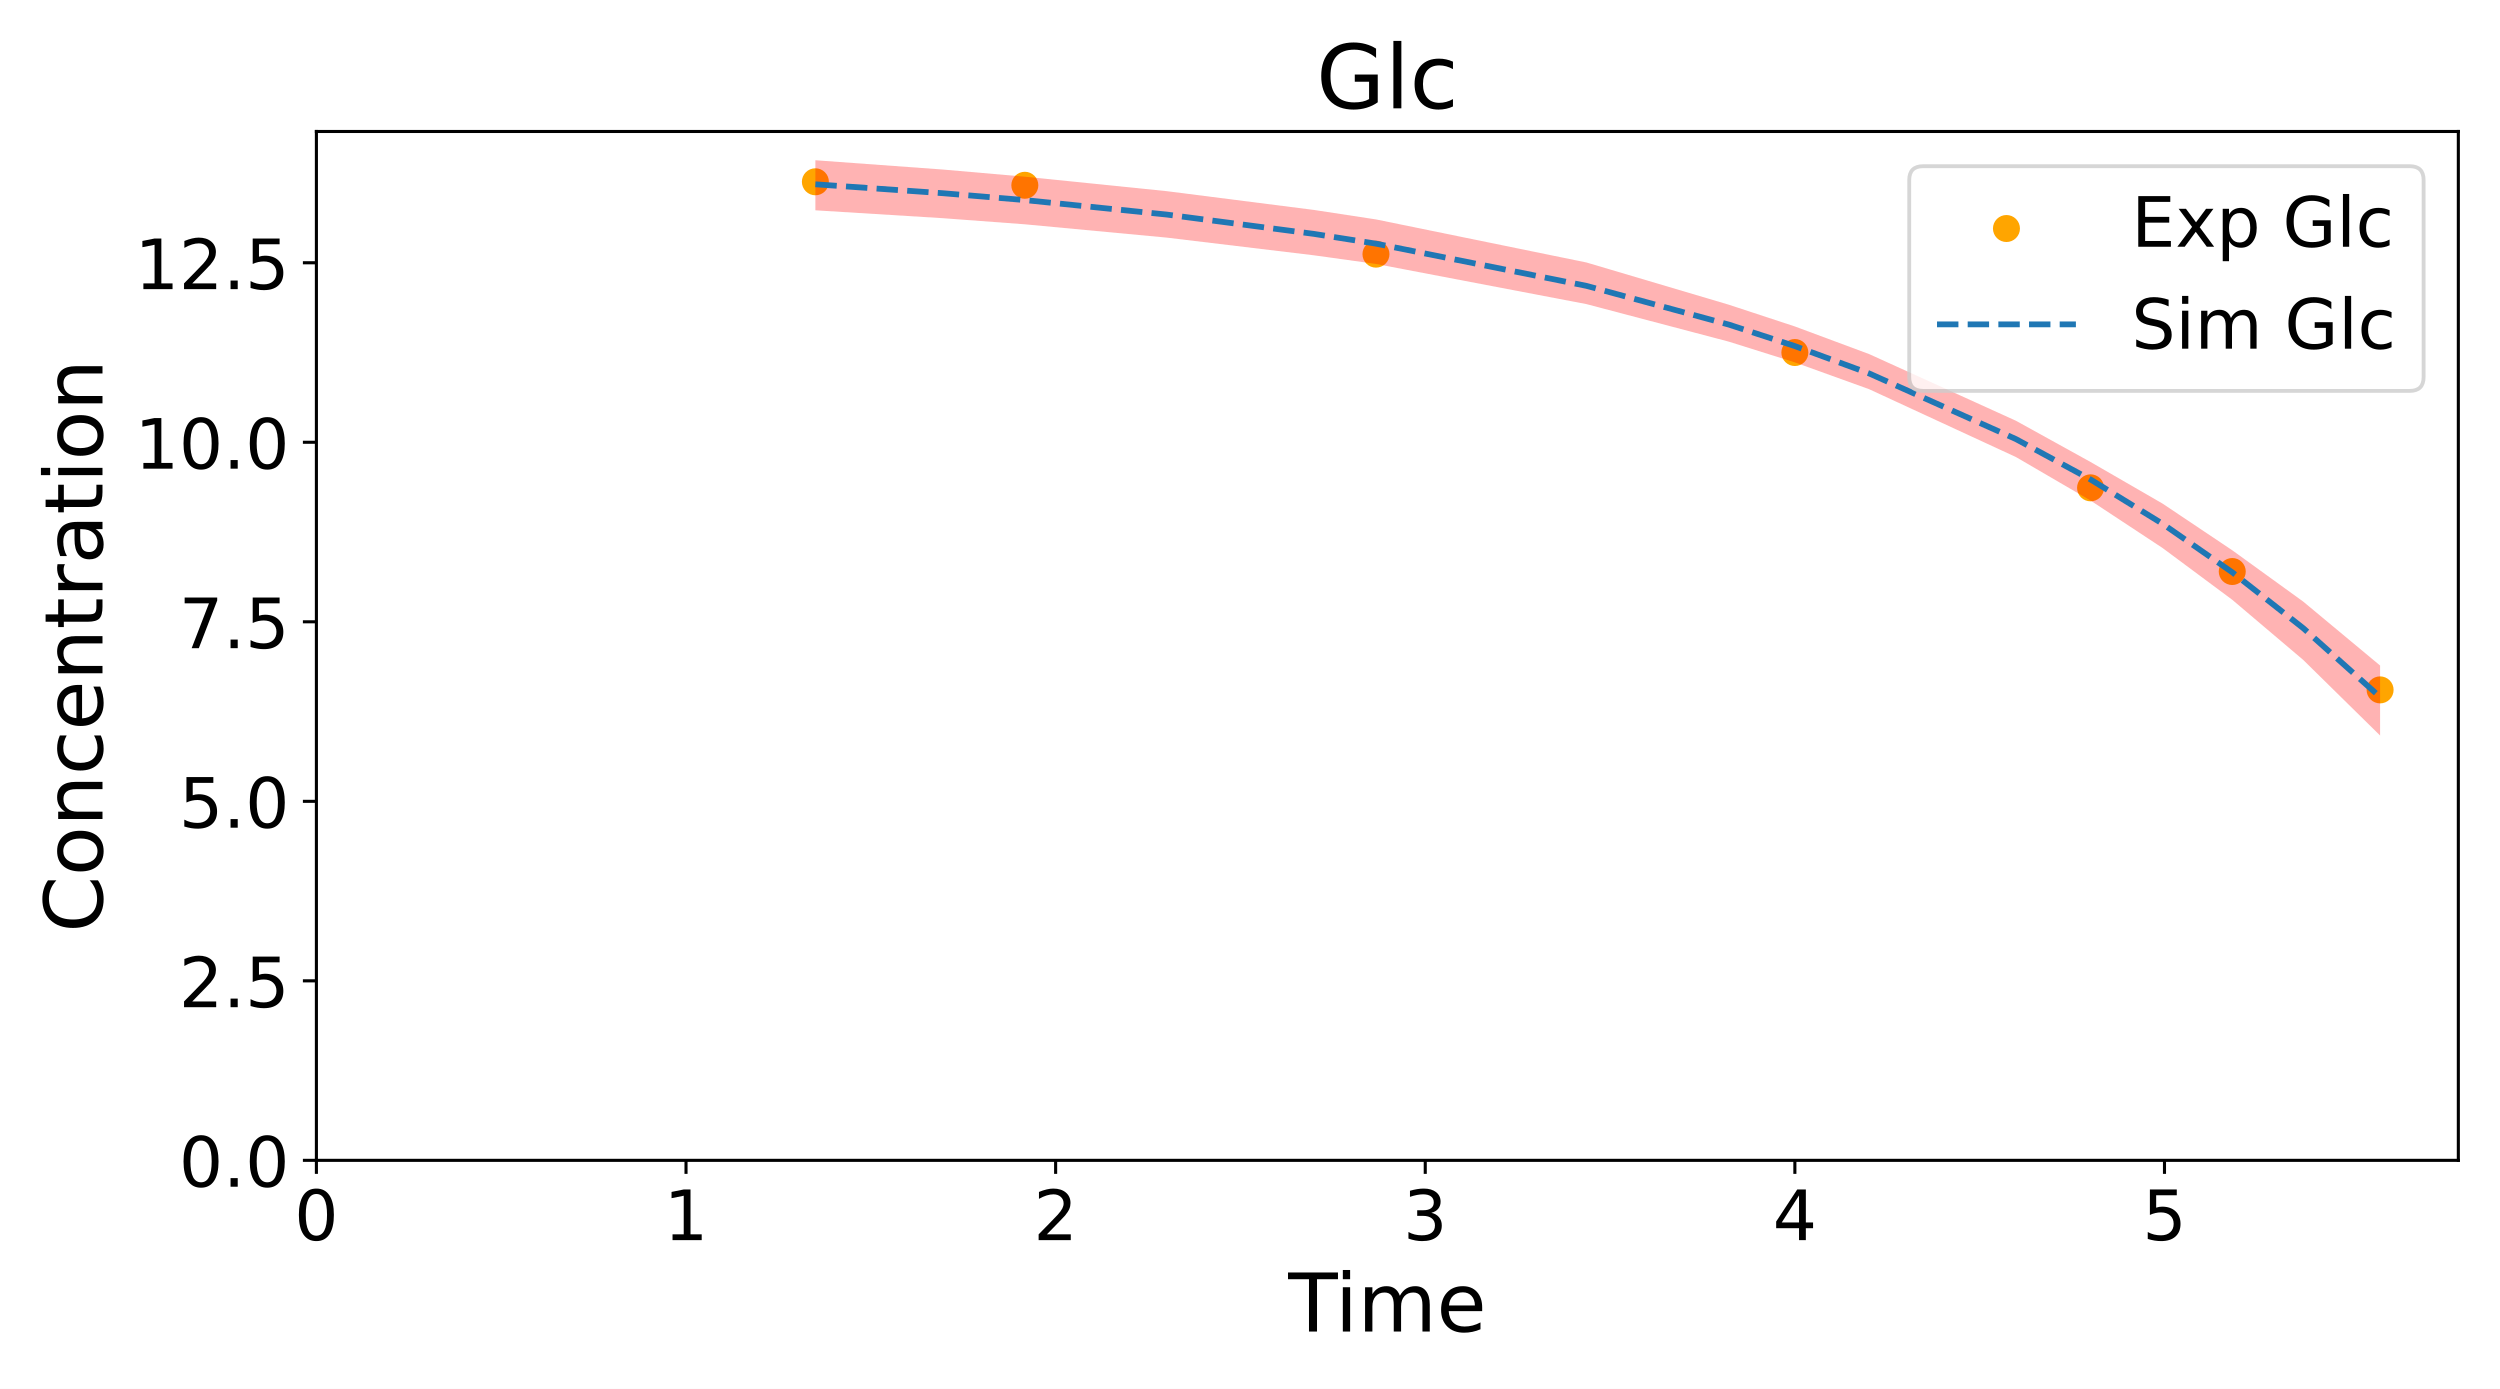
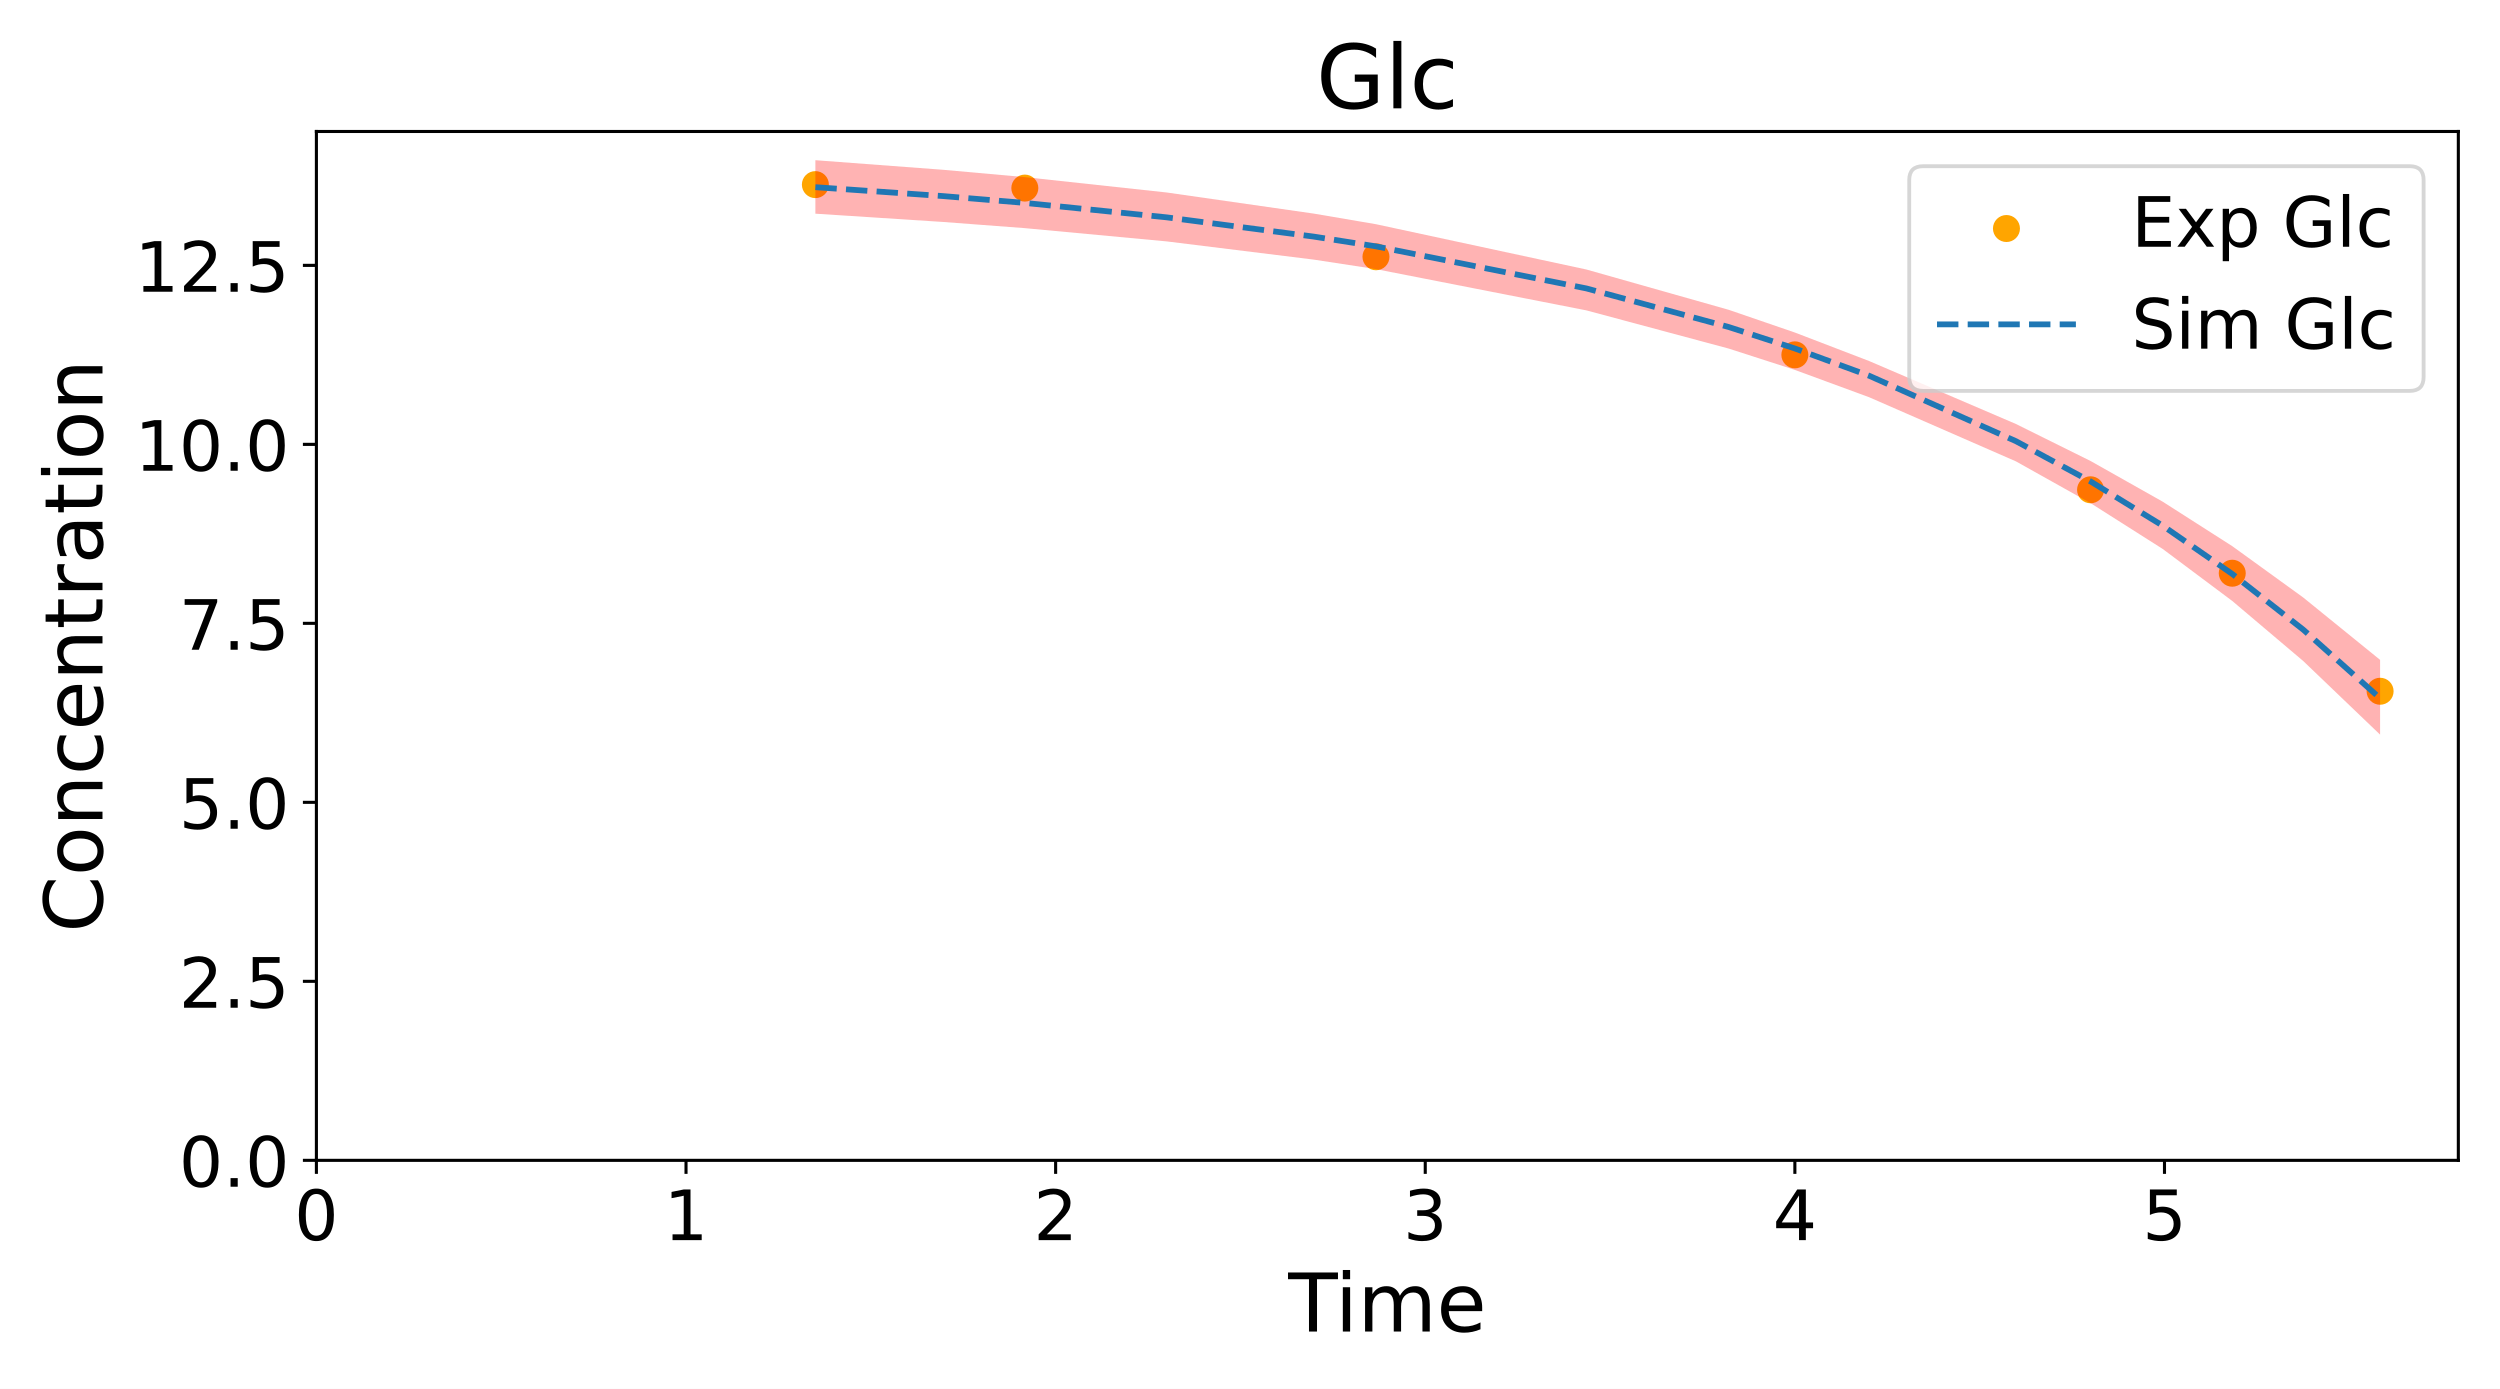
<svg xmlns="http://www.w3.org/2000/svg" xmlns:xlink="http://www.w3.org/1999/xlink" width="648pt" height="360pt" viewBox="0 0 648 360" version="1.1">
  <defs>
    <style type="text/css">*{stroke-linejoin: round; stroke-linecap: butt}</style>
  </defs>
  <g id="figure_1">
    <g id="patch_1">
      <path d="M 0 360  L 648 360  L 648 0  L 0 0  z " style="fill: #ffffff" />
    </g>
    <g id="axes_1">
      <g id="patch_2">
        <path d="M 82.01 300.76  L 637.2 300.76  L 637.2 34.08  L 82.01 34.08  z " style="fill: #ffffff" />
      </g>
      <g id="PathCollection_1">
        <defs>
-           <path id="mf097dd9ce5" d="M 0 3  C 0.796 3 1.559 2.684 2.121 2.121  C 2.684 1.559 3 0.796 3 0  C 3 -0.796 2.684 -1.559 2.121 -2.121  C 1.559 -2.684 0.796 -3 0 -3  C -0.796 -3 -1.559 -2.684 -2.121 -2.121  C -2.684 -1.559 -3 -0.796 -3 0  C -3 0.796 -2.684 1.559 -2.121 2.121  C -1.559 2.684 -0.796 3 0 3  z " style="stroke: #ffa500" />
+           <path id="m56cf43b2b6" d="M 0 3  C 0.796 3 1.559 2.684 2.121 2.121  C 2.684 1.559 3 0.796 3 0  C 3 -0.796 2.684 -1.559 2.121 -2.121  C 1.559 -2.684 0.796 -3 0 -3  C -0.796 -3 -1.559 -2.684 -2.121 -2.121  C -2.684 -1.559 -3 -0.796 -3 0  C -3 0.796 -2.684 1.559 -2.121 2.121  C -1.559 2.684 -0.796 3 0 3  z " style="stroke: #ffa500" />
        </defs>
-         <g clip-path="url(#p7fe3782b7e)">
-           <use xlink:href="#mf097dd9ce5" x="211.347" y="47.121" style="fill: #ffa500; stroke: #ffa500" />
-           <use xlink:href="#mf097dd9ce5" x="265.636" y="48.023" style="fill: #ffa500; stroke: #ffa500" />
-           <use xlink:href="#mf097dd9ce5" x="356.651" y="65.875" style="fill: #ffa500; stroke: #ffa500" />
-           <use xlink:href="#mf097dd9ce5" x="465.23" y="91.375" style="fill: #ffa500; stroke: #ffa500" />
-           <use xlink:href="#mf097dd9ce5" x="541.874" y="126.447" style="fill: #ffa500; stroke: #ffa500" />
-           <use xlink:href="#mf097dd9ce5" x="578.599" y="148.137" style="fill: #ffa500; stroke: #ffa500" />
-           <use xlink:href="#mf097dd9ce5" x="616.921" y="178.819" style="fill: #ffa500; stroke: #ffa500" />
+         <g clip-path="url(#pdf0479b6c5)">
+           <use xlink:href="#m56cf43b2b6" x="211.347" y="47.854" style="fill: #ffa500; stroke: #ffa500" />
+           <use xlink:href="#m56cf43b2b6" x="265.636" y="48.754" style="fill: #ffa500; stroke: #ffa500" />
+           <use xlink:href="#m56cf43b2b6" x="356.651" y="66.554" style="fill: #ffa500; stroke: #ffa500" />
+           <use xlink:href="#m56cf43b2b6" x="465.23" y="91.98" style="fill: #ffa500; stroke: #ffa500" />
+           <use xlink:href="#m56cf43b2b6" x="541.874" y="126.951" style="fill: #ffa500; stroke: #ffa500" />
+           <use xlink:href="#m56cf43b2b6" x="578.599" y="148.579" style="fill: #ffa500; stroke: #ffa500" />
+           <use xlink:href="#m56cf43b2b6" x="616.921" y="179.172" style="fill: #ffa500; stroke: #ffa500" />
        </g>
      </g>
      <g id="PolyCollection_1">
        <defs>
-           <path id="mc1b87d908a" d="M 211.347 -318.464  L 211.347 -305.488  L 244.373 -303.446  L 265.636 -301.86  L 302.388 -298.413  L 340.524 -293.829  L 356.651 -291.585  L 411.207 -281.174  L 448.092 -271.448  L 465.23 -266.065  L 484.497 -259.112  L 522.527 -241.535  L 541.874 -230.256  L 560.556 -217.942  L 578.599 -204.537  L 596.989 -188.952  L 616.921 -169.352  L 616.921 -187.492  L 616.921 -187.492  L 596.989 -204.071  L 578.599 -217.369  L 560.556 -229.454  L 541.874 -240.251  L 522.527 -250.942  L 484.497 -268.215  L 465.23 -275.383  L 448.092 -281.024  L 411.207 -291.965  L 356.651 -303.127  L 340.524 -305.59  L 302.388 -310.454  L 265.636 -314.2  L 244.373 -316.056  L 211.347 -318.464  z " />
+           <path id="m7acf15a525" d="M 211.347 -318.475  L 211.347 -304.611  L 244.373 -302.473  L 265.636 -300.865  L 302.388 -297.43  L 340.524 -292.707  L 356.651 -290.242  L 411.207 -279.547  L 448.092 -269.646  L 465.23 -264.117  L 484.497 -257.031  L 522.527 -240.414  L 541.874 -229.586  L 560.556 -217.721  L 578.599 -204.232  L 596.989 -188.67  L 616.921 -169.577  L 616.921 -188.96  L 616.921 -188.96  L 596.989 -205.133  L 578.599 -218.439  L 560.556 -229.973  L 541.874 -240.512  L 522.527 -250.103  L 484.497 -266.414  L 465.23 -273.809  L 448.092 -279.694  L 411.207 -290.141  L 356.651 -301.886  L 340.524 -304.637  L 302.388 -310.109  L 265.636 -314.091  L 244.373 -315.998  L 211.347 -318.475  z " />
        </defs>
-         <g clip-path="url(#p7fe3782b7e)">
-           <use xlink:href="#mc1b87d908a" x="0" y="360" style="fill: #ff0000; fill-opacity: 0.3" />
+         <g clip-path="url(#pdf0479b6c5)">
+           <use xlink:href="#m7acf15a525" x="0" y="360" style="fill: #ff0000; fill-opacity: 0.3" />
        </g>
      </g>
      <g id="matplotlib.axis_1">
        <g id="xtick_1">
          <g id="line2d_1">
            <defs>
-               <path id="mb6cfe3ce11" d="M 0 0  L 0 3.5  " style="stroke: #000000; stroke-width: 0.8" />
-             </defs>
-             <g>
-               <use xlink:href="#mb6cfe3ce11" x="82.01" y="300.76" style="stroke: #000000; stroke-width: 0.8" />
+               <path id="mb50e8ce2f9" d="M 0 0  L 0 3.5  " style="stroke: #000000; stroke-width: 0.8" />
+             </defs>
+             <g>
+               <use xlink:href="#mb50e8ce2f9" x="82.01" y="300.76" style="stroke: #000000; stroke-width: 0.8" />
            </g>
          </g>
          <g id="text_1">
            <g transform="translate(76.28375 321.4372)scale(0.18 -0.18)">
              <defs>
                <path id="DejaVuSans-30" d="M 2034 4250  Q 1547 4250 1301 3770  Q 1056 3291 1056 2328  Q 1056 1369 1301 889  Q 1547 409 2034 409  Q 2525 409 2770 889  Q 3016 1369 3016 2328  Q 3016 3291 2770 3770  Q 2525 4250 2034 4250  z M 2034 4750  Q 2819 4750 3233 4129  Q 3647 3509 3647 2328  Q 3647 1150 3233 529  Q 2819 -91 2034 -91  Q 1250 -91 836 529  Q 422 1150 422 2328  Q 422 3509 836 4129  Q 1250 4750 2034 4750  z " transform="scale(0.015625)" />
              </defs>
              <use xlink:href="#DejaVuSans-30" />
            </g>
          </g>
        </g>
        <g id="xtick_2">
          <g id="line2d_2">
            <g>
-               <use xlink:href="#mb6cfe3ce11" x="177.815" y="300.76" style="stroke: #000000; stroke-width: 0.8" />
+               <use xlink:href="#mb50e8ce2f9" x="177.815" y="300.76" style="stroke: #000000; stroke-width: 0.8" />
            </g>
          </g>
          <g id="text_2">
            <g transform="translate(172.0888 321.4372)scale(0.18 -0.18)">
              <defs>
                <path id="DejaVuSans-31" d="M 794 531  L 1825 531  L 1825 4091  L 703 3866  L 703 4441  L 1819 4666  L 2450 4666  L 2450 531  L 3481 531  L 3481 0  L 794 0  L 794 531  z " transform="scale(0.015625)" />
              </defs>
              <use xlink:href="#DejaVuSans-31" />
            </g>
          </g>
        </g>
        <g id="xtick_3">
          <g id="line2d_3">
            <g>
-               <use xlink:href="#mb6cfe3ce11" x="273.62" y="300.76" style="stroke: #000000; stroke-width: 0.8" />
+               <use xlink:href="#mb50e8ce2f9" x="273.62" y="300.76" style="stroke: #000000; stroke-width: 0.8" />
            </g>
          </g>
          <g id="text_3">
            <g transform="translate(267.8938 321.4372)scale(0.18 -0.18)">
              <defs>
                <path id="DejaVuSans-32" d="M 1228 531  L 3431 531  L 3431 0  L 469 0  L 469 531  Q 828 903 1448 1529  Q 2069 2156 2228 2338  Q 2531 2678 2651 2914  Q 2772 3150 2772 3378  Q 2772 3750 2511 3984  Q 2250 4219 1831 4219  Q 1534 4219 1204 4116  Q 875 4013 500 3803  L 500 4441  Q 881 4594 1212 4672  Q 1544 4750 1819 4750  Q 2544 4750 2975 4387  Q 3406 4025 3406 3419  Q 3406 3131 3298 2873  Q 3191 2616 2906 2266  Q 2828 2175 2409 1742  Q 1991 1309 1228 531  z " transform="scale(0.015625)" />
              </defs>
              <use xlink:href="#DejaVuSans-32" />
            </g>
          </g>
        </g>
        <g id="xtick_4">
          <g id="line2d_4">
            <g>
-               <use xlink:href="#mb6cfe3ce11" x="369.425" y="300.76" style="stroke: #000000; stroke-width: 0.8" />
+               <use xlink:href="#mb50e8ce2f9" x="369.425" y="300.76" style="stroke: #000000; stroke-width: 0.8" />
            </g>
          </g>
          <g id="text_4">
            <g transform="translate(363.6988 321.4372)scale(0.18 -0.18)">
              <defs>
                <path id="DejaVuSans-33" d="M 2597 2516  Q 3050 2419 3304 2112  Q 3559 1806 3559 1356  Q 3559 666 3084 287  Q 2609 -91 1734 -91  Q 1441 -91 1130 -33  Q 819 25 488 141  L 488 750  Q 750 597 1062 519  Q 1375 441 1716 441  Q 2309 441 2620 675  Q 2931 909 2931 1356  Q 2931 1769 2642 2001  Q 2353 2234 1838 2234  L 1294 2234  L 1294 2753  L 1863 2753  Q 2328 2753 2575 2939  Q 2822 3125 2822 3475  Q 2822 3834 2567 4026  Q 2313 4219 1838 4219  Q 1578 4219 1281 4162  Q 984 4106 628 3988  L 628 4550  Q 988 4650 1302 4700  Q 1616 4750 1894 4750  Q 2613 4750 3031 4423  Q 3450 4097 3450 3541  Q 3450 3153 3228 2886  Q 3006 2619 2597 2516  z " transform="scale(0.015625)" />
              </defs>
              <use xlink:href="#DejaVuSans-33" />
            </g>
          </g>
        </g>
        <g id="xtick_5">
          <g id="line2d_5">
            <g>
-               <use xlink:href="#mb6cfe3ce11" x="465.23" y="300.76" style="stroke: #000000; stroke-width: 0.8" />
+               <use xlink:href="#mb50e8ce2f9" x="465.23" y="300.76" style="stroke: #000000; stroke-width: 0.8" />
            </g>
          </g>
          <g id="text_5">
            <g transform="translate(459.5038 321.4372)scale(0.18 -0.18)">
              <defs>
                <path id="DejaVuSans-34" d="M 2419 4116  L 825 1625  L 2419 1625  L 2419 4116  z M 2253 4666  L 3047 4666  L 3047 1625  L 3713 1625  L 3713 1100  L 3047 1100  L 3047 0  L 2419 0  L 2419 1100  L 313 1100  L 313 1709  L 2253 4666  z " transform="scale(0.015625)" />
              </defs>
              <use xlink:href="#DejaVuSans-34" />
            </g>
          </g>
        </g>
        <g id="xtick_6">
          <g id="line2d_6">
            <g>
-               <use xlink:href="#mb6cfe3ce11" x="561.035" y="300.76" style="stroke: #000000; stroke-width: 0.8" />
+               <use xlink:href="#mb50e8ce2f9" x="561.035" y="300.76" style="stroke: #000000; stroke-width: 0.8" />
            </g>
          </g>
          <g id="text_6">
            <g transform="translate(555.3088 321.4372)scale(0.18 -0.18)">
              <defs>
                <path id="DejaVuSans-35" d="M 691 4666  L 3169 4666  L 3169 4134  L 1269 4134  L 1269 2991  Q 1406 3038 1543 3061  Q 1681 3084 1819 3084  Q 2600 3084 3056 2656  Q 3513 2228 3513 1497  Q 3513 744 3044 326  Q 2575 -91 1722 -91  Q 1428 -91 1123 -41  Q 819 9 494 109  L 494 744  Q 775 591 1075 516  Q 1375 441 1709 441  Q 2250 441 2565 725  Q 2881 1009 2881 1497  Q 2881 1984 2565 2268  Q 2250 2553 1709 2553  Q 1456 2553 1204 2497  Q 953 2441 691 2322  L 691 4666  z " transform="scale(0.015625)" />
              </defs>
              <use xlink:href="#DejaVuSans-35" />
            </g>
          </g>
        </g>
        <g id="text_7">
          <g transform="translate(333.9145 345.1373)scale(0.21 -0.21)">
            <defs>
              <path id="DejaVuSans-54" d="M -19 4666  L 3928 4666  L 3928 4134  L 2272 4134  L 2272 0  L 1638 0  L 1638 4134  L -19 4134  L -19 4666  z " transform="scale(0.015625)" />
              <path id="DejaVuSans-69" d="M 603 3500  L 1178 3500  L 1178 0  L 603 0  L 603 3500  z M 603 4863  L 1178 4863  L 1178 4134  L 603 4134  L 603 4863  z " transform="scale(0.015625)" />
              <path id="DejaVuSans-6d" d="M 3328 2828  Q 3544 3216 3844 3400  Q 4144 3584 4550 3584  Q 5097 3584 5394 3201  Q 5691 2819 5691 2113  L 5691 0  L 5113 0  L 5113 2094  Q 5113 2597 4934 2840  Q 4756 3084 4391 3084  Q 3944 3084 3684 2787  Q 3425 2491 3425 1978  L 3425 0  L 2847 0  L 2847 2094  Q 2847 2600 2669 2842  Q 2491 3084 2119 3084  Q 1678 3084 1418 2786  Q 1159 2488 1159 1978  L 1159 0  L 581 0  L 581 3500  L 1159 3500  L 1159 2956  Q 1356 3278 1631 3431  Q 1906 3584 2284 3584  Q 2666 3584 2933 3390  Q 3200 3197 3328 2828  z " transform="scale(0.015625)" />
              <path id="DejaVuSans-65" d="M 3597 1894  L 3597 1613  L 953 1613  Q 991 1019 1311 708  Q 1631 397 2203 397  Q 2534 397 2845 478  Q 3156 559 3463 722  L 3463 178  Q 3153 47 2828 -22  Q 2503 -91 2169 -91  Q 1331 -91 842 396  Q 353 884 353 1716  Q 353 2575 817 3079  Q 1281 3584 2069 3584  Q 2775 3584 3186 3129  Q 3597 2675 3597 1894  z M 3022 2063  Q 3016 2534 2758 2815  Q 2500 3097 2075 3097  Q 1594 3097 1305 2825  Q 1016 2553 972 2059  L 3022 2063  z " transform="scale(0.015625)" />
            </defs>
            <use xlink:href="#DejaVuSans-54" />
            <use xlink:href="#DejaVuSans-69" x="57.959" />
            <use xlink:href="#DejaVuSans-6d" x="85.742" />
            <use xlink:href="#DejaVuSans-65" x="183.154" />
          </g>
        </g>
      </g>
      <g id="matplotlib.axis_2">
        <g id="ytick_1">
          <g id="line2d_7">
            <defs>
-               <path id="m9e7b9fc89c" d="M 0 0  L -3.5 0  " style="stroke: #000000; stroke-width: 0.8" />
-             </defs>
-             <g>
-               <use xlink:href="#m9e7b9fc89c" x="82.01" y="300.76" style="stroke: #000000; stroke-width: 0.8" />
+               <path id="m0e1d5f65a4" d="M 0 0  L -3.5 0  " style="stroke: #000000; stroke-width: 0.8" />
+             </defs>
+             <g>
+               <use xlink:href="#m0e1d5f65a4" x="82.01" y="300.76" style="stroke: #000000; stroke-width: 0.8" />
            </g>
          </g>
          <g id="text_8">
            <g transform="translate(46.38437 307.5986)scale(0.18 -0.18)">
              <defs>
                <path id="DejaVuSans-2e" d="M 684 794  L 1344 794  L 1344 0  L 684 0  L 684 794  z " transform="scale(0.015625)" />
              </defs>
              <use xlink:href="#DejaVuSans-30" />
              <use xlink:href="#DejaVuSans-2e" x="63.623" />
              <use xlink:href="#DejaVuSans-30" x="95.41" />
            </g>
          </g>
        </g>
        <g id="ytick_2">
          <g id="line2d_8">
            <g>
-               <use xlink:href="#m9e7b9fc89c" x="82.01" y="254.23" style="stroke: #000000; stroke-width: 0.8" />
+               <use xlink:href="#m0e1d5f65a4" x="82.01" y="254.364" style="stroke: #000000; stroke-width: 0.8" />
            </g>
          </g>
          <g id="text_9">
-             <g transform="translate(46.38437 261.0685)scale(0.18 -0.18)">
+             <g transform="translate(46.38437 261.203)scale(0.18 -0.18)">
              <use xlink:href="#DejaVuSans-32" />
              <use xlink:href="#DejaVuSans-2e" x="63.623" />
              <use xlink:href="#DejaVuSans-35" x="95.41" />
            </g>
          </g>
        </g>
        <g id="ytick_3">
          <g id="line2d_9">
            <g>
-               <use xlink:href="#m9e7b9fc89c" x="82.01" y="207.7" style="stroke: #000000; stroke-width: 0.8" />
+               <use xlink:href="#m0e1d5f65a4" x="82.01" y="207.969" style="stroke: #000000; stroke-width: 0.8" />
            </g>
          </g>
          <g id="text_10">
-             <g transform="translate(46.38437 214.5384)scale(0.18 -0.18)">
+             <g transform="translate(46.38437 214.8074)scale(0.18 -0.18)">
              <use xlink:href="#DejaVuSans-35" />
              <use xlink:href="#DejaVuSans-2e" x="63.623" />
              <use xlink:href="#DejaVuSans-30" x="95.41" />
            </g>
          </g>
        </g>
        <g id="ytick_4">
          <g id="line2d_10">
            <g>
-               <use xlink:href="#m9e7b9fc89c" x="82.01" y="161.17" style="stroke: #000000; stroke-width: 0.8" />
+               <use xlink:href="#m0e1d5f65a4" x="82.01" y="161.573" style="stroke: #000000; stroke-width: 0.8" />
            </g>
          </g>
          <g id="text_11">
-             <g transform="translate(46.38437 168.0083)scale(0.18 -0.18)">
+             <g transform="translate(46.38437 168.4118)scale(0.18 -0.18)">
              <defs>
                <path id="DejaVuSans-37" d="M 525 4666  L 3525 4666  L 3525 4397  L 1831 0  L 1172 0  L 2766 4134  L 525 4134  L 525 4666  z " transform="scale(0.015625)" />
              </defs>
              <use xlink:href="#DejaVuSans-37" />
              <use xlink:href="#DejaVuSans-2e" x="63.623" />
              <use xlink:href="#DejaVuSans-35" x="95.41" />
            </g>
          </g>
        </g>
        <g id="ytick_5">
          <g id="line2d_11">
            <g>
-               <use xlink:href="#m9e7b9fc89c" x="82.01" y="114.64" style="stroke: #000000; stroke-width: 0.8" />
+               <use xlink:href="#m0e1d5f65a4" x="82.01" y="115.178" style="stroke: #000000; stroke-width: 0.8" />
            </g>
          </g>
          <g id="text_12">
-             <g transform="translate(34.93187 121.4782)scale(0.18 -0.18)">
+             <g transform="translate(34.93187 122.0162)scale(0.18 -0.18)">
              <use xlink:href="#DejaVuSans-31" />
              <use xlink:href="#DejaVuSans-30" x="63.623" />
              <use xlink:href="#DejaVuSans-2e" x="127.246" />
              <use xlink:href="#DejaVuSans-30" x="159.033" />
            </g>
          </g>
        </g>
        <g id="ytick_6">
          <g id="line2d_12">
            <g>
-               <use xlink:href="#m9e7b9fc89c" x="82.01" y="68.109" style="stroke: #000000; stroke-width: 0.8" />
+               <use xlink:href="#m0e1d5f65a4" x="82.01" y="68.782" style="stroke: #000000; stroke-width: 0.8" />
            </g>
          </g>
          <g id="text_13">
-             <g transform="translate(34.93187 74.94807)scale(0.18 -0.18)">
+             <g transform="translate(34.93187 75.62055)scale(0.18 -0.18)">
              <use xlink:href="#DejaVuSans-31" />
              <use xlink:href="#DejaVuSans-32" x="63.623" />
              <use xlink:href="#DejaVuSans-2e" x="127.246" />
              <use xlink:href="#DejaVuSans-35" x="159.033" />
            </g>
          </g>
        </g>
        <g id="text_14">
          <g transform="translate(26.56453 241.6993)rotate(-90)scale(0.21 -0.21)">
            <defs>
              <path id="DejaVuSans-43" d="M 4122 4306  L 4122 3641  Q 3803 3938 3442 4084  Q 3081 4231 2675 4231  Q 1875 4231 1450 3742  Q 1025 3253 1025 2328  Q 1025 1406 1450 917  Q 1875 428 2675 428  Q 3081 428 3442 575  Q 3803 722 4122 1019  L 4122 359  Q 3791 134 3420 21  Q 3050 -91 2638 -91  Q 1578 -91 968 557  Q 359 1206 359 2328  Q 359 3453 968 4101  Q 1578 4750 2638 4750  Q 3056 4750 3426 4639  Q 3797 4528 4122 4306  z " transform="scale(0.015625)" />
              <path id="DejaVuSans-6f" d="M 1959 3097  Q 1497 3097 1228 2736  Q 959 2375 959 1747  Q 959 1119 1226 758  Q 1494 397 1959 397  Q 2419 397 2687 759  Q 2956 1122 2956 1747  Q 2956 2369 2687 2733  Q 2419 3097 1959 3097  z M 1959 3584  Q 2709 3584 3137 3096  Q 3566 2609 3566 1747  Q 3566 888 3137 398  Q 2709 -91 1959 -91  Q 1206 -91 779 398  Q 353 888 353 1747  Q 353 2609 779 3096  Q 1206 3584 1959 3584  z " transform="scale(0.015625)" />
              <path id="DejaVuSans-6e" d="M 3513 2113  L 3513 0  L 2938 0  L 2938 2094  Q 2938 2591 2744 2837  Q 2550 3084 2163 3084  Q 1697 3084 1428 2787  Q 1159 2491 1159 1978  L 1159 0  L 581 0  L 581 3500  L 1159 3500  L 1159 2956  Q 1366 3272 1645 3428  Q 1925 3584 2291 3584  Q 2894 3584 3203 3211  Q 3513 2838 3513 2113  z " transform="scale(0.015625)" />
              <path id="DejaVuSans-63" d="M 3122 3366  L 3122 2828  Q 2878 2963 2633 3030  Q 2388 3097 2138 3097  Q 1578 3097 1268 2742  Q 959 2388 959 1747  Q 959 1106 1268 751  Q 1578 397 2138 397  Q 2388 397 2633 464  Q 2878 531 3122 666  L 3122 134  Q 2881 22 2623 -34  Q 2366 -91 2075 -91  Q 1284 -91 818 406  Q 353 903 353 1747  Q 353 2603 823 3093  Q 1294 3584 2113 3584  Q 2378 3584 2631 3529  Q 2884 3475 3122 3366  z " transform="scale(0.015625)" />
              <path id="DejaVuSans-74" d="M 1172 4494  L 1172 3500  L 2356 3500  L 2356 3053  L 1172 3053  L 1172 1153  Q 1172 725 1289 603  Q 1406 481 1766 481  L 2356 481  L 2356 0  L 1766 0  Q 1100 0 847 248  Q 594 497 594 1153  L 594 3053  L 172 3053  L 172 3500  L 594 3500  L 594 4494  L 1172 4494  z " transform="scale(0.015625)" />
              <path id="DejaVuSans-72" d="M 2631 2963  Q 2534 3019 2420 3045  Q 2306 3072 2169 3072  Q 1681 3072 1420 2755  Q 1159 2438 1159 1844  L 1159 0  L 581 0  L 581 3500  L 1159 3500  L 1159 2956  Q 1341 3275 1631 3429  Q 1922 3584 2338 3584  Q 2397 3584 2469 3576  Q 2541 3569 2628 3553  L 2631 2963  z " transform="scale(0.015625)" />
              <path id="DejaVuSans-61" d="M 2194 1759  Q 1497 1759 1228 1600  Q 959 1441 959 1056  Q 959 750 1161 570  Q 1363 391 1709 391  Q 2188 391 2477 730  Q 2766 1069 2766 1631  L 2766 1759  L 2194 1759  z M 3341 1997  L 3341 0  L 2766 0  L 2766 531  Q 2569 213 2275 61  Q 1981 -91 1556 -91  Q 1019 -91 701 211  Q 384 513 384 1019  Q 384 1609 779 1909  Q 1175 2209 1959 2209  L 2766 2209  L 2766 2266  Q 2766 2663 2505 2880  Q 2244 3097 1772 3097  Q 1472 3097 1187 3025  Q 903 2953 641 2809  L 641 3341  Q 956 3463 1253 3523  Q 1550 3584 1831 3584  Q 2591 3584 2966 3190  Q 3341 2797 3341 1997  z " transform="scale(0.015625)" />
            </defs>
            <use xlink:href="#DejaVuSans-43" />
            <use xlink:href="#DejaVuSans-6f" x="69.824" />
            <use xlink:href="#DejaVuSans-6e" x="131.006" />
            <use xlink:href="#DejaVuSans-63" x="194.385" />
            <use xlink:href="#DejaVuSans-65" x="249.365" />
            <use xlink:href="#DejaVuSans-6e" x="310.889" />
            <use xlink:href="#DejaVuSans-74" x="374.268" />
            <use xlink:href="#DejaVuSans-72" x="413.477" />
            <use xlink:href="#DejaVuSans-61" x="454.59" />
            <use xlink:href="#DejaVuSans-74" x="515.869" />
            <use xlink:href="#DejaVuSans-69" x="555.078" />
            <use xlink:href="#DejaVuSans-6f" x="582.861" />
            <use xlink:href="#DejaVuSans-6e" x="644.043" />
          </g>
        </g>
      </g>
      <g id="line2d_13">
-         <path d="M 211.347 47.77  L 244.373 50.078  L 265.636 51.86  L 302.388 55.611  L 340.524 60.619  L 356.651 63.156  L 411.207 74.097  L 448.092 84.13  L 465.23 89.709  L 484.497 96.801  L 522.527 113.809  L 541.874 124.284  L 560.556 135.779  L 578.599 148.34  L 596.989 162.813  L 616.921 180.663  " clip-path="url(#p7fe3782b7e)" style="fill: none; stroke-dasharray: 5.55,2.4; stroke-dashoffset: 0; stroke: #1f77b4; stroke-width: 1.5" />
+         <path d="M 211.347 48.517  L 244.373 50.818  L 265.636 52.595  L 302.388 56.334  L 340.524 61.327  L 356.651 63.856  L 411.207 74.764  L 448.092 84.765  L 465.23 90.328  L 484.497 97.397  L 522.527 114.351  L 541.874 124.793  L 560.556 136.251  L 578.599 148.773  L 596.989 163.2  L 616.921 180.992  " clip-path="url(#pdf0479b6c5)" style="fill: none; stroke-dasharray: 5.55,2.4; stroke-dashoffset: 0; stroke: #1f77b4; stroke-width: 1.5" />
      </g>
      <g id="patch_3">
        <path d="M 82.01 300.76  L 82.01 34.08  " style="fill: none; stroke: #000000; stroke-width: 0.8; stroke-linejoin: miter; stroke-linecap: square" />
      </g>
      <g id="patch_4">
        <path d="M 637.2 300.76  L 637.2 34.08  " style="fill: none; stroke: #000000; stroke-width: 0.8; stroke-linejoin: miter; stroke-linecap: square" />
      </g>
      <g id="patch_5">
        <path d="M 82.01 300.76  L 637.2 300.76  " style="fill: none; stroke: #000000; stroke-width: 0.8; stroke-linejoin: miter; stroke-linecap: square" />
      </g>
      <g id="patch_6">
        <path d="M 82.01 34.08  L 637.2 34.08  " style="fill: none; stroke: #000000; stroke-width: 0.8; stroke-linejoin: miter; stroke-linecap: square" />
      </g>
      <g id="text_15">
        <g transform="translate(341.1762 28.08)scale(0.23 -0.23)">
          <defs>
            <path id="DejaVuSans-47" d="M 3809 666  L 3809 1919  L 2778 1919  L 2778 2438  L 4434 2438  L 4434 434  Q 4069 175 3628 42  Q 3188 -91 2688 -91  Q 1594 -91 976 548  Q 359 1188 359 2328  Q 359 3472 976 4111  Q 1594 4750 2688 4750  Q 3144 4750 3555 4637  Q 3966 4525 4313 4306  L 4313 3634  Q 3963 3931 3569 4081  Q 3175 4231 2741 4231  Q 1884 4231 1454 3753  Q 1025 3275 1025 2328  Q 1025 1384 1454 906  Q 1884 428 2741 428  Q 3075 428 3337 486  Q 3600 544 3809 666  z " transform="scale(0.015625)" />
            <path id="DejaVuSans-6c" d="M 603 4863  L 1178 4863  L 1178 0  L 603 0  L 603 4863  z " transform="scale(0.015625)" />
          </defs>
          <use xlink:href="#DejaVuSans-47" />
          <use xlink:href="#DejaVuSans-6c" x="77.49" />
          <use xlink:href="#DejaVuSans-63" x="105.273" />
        </g>
      </g>
      <g id="legend_1">
        <g id="patch_7">
          <path d="M 498.473 101.321  L 624.6 101.321  Q 628.2 101.321 628.2 97.721  L 628.2 46.68  Q 628.2 43.08 624.6 43.08  L 498.473 43.08  Q 494.873 43.08 494.873 46.68  L 494.873 97.721  Q 494.873 101.321 498.473 101.321  z " style="fill: #ffffff; opacity: 0.8; stroke: #cccccc; stroke-linejoin: miter" />
        </g>
        <g id="PathCollection_2">
          <g>
-             <use xlink:href="#mf097dd9ce5" x="520.073" y="59.232" style="fill: #ffa500; stroke: #ffa500" />
+             <use xlink:href="#m56cf43b2b6" x="520.073" y="59.232" style="fill: #ffa500; stroke: #ffa500" />
          </g>
        </g>
        <g id="text_16">
          <g transform="translate(552.4734 63.95719)scale(0.18 -0.18)">
            <defs>
              <path id="DejaVuSans-45" d="M 628 4666  L 3578 4666  L 3578 4134  L 1259 4134  L 1259 2753  L 3481 2753  L 3481 2222  L 1259 2222  L 1259 531  L 3634 531  L 3634 0  L 628 0  L 628 4666  z " transform="scale(0.015625)" />
              <path id="DejaVuSans-78" d="M 3513 3500  L 2247 1797  L 3578 0  L 2900 0  L 1881 1375  L 863 0  L 184 0  L 1544 1831  L 300 3500  L 978 3500  L 1906 2253  L 2834 3500  L 3513 3500  z " transform="scale(0.015625)" />
              <path id="DejaVuSans-70" d="M 1159 525  L 1159 -1331  L 581 -1331  L 581 3500  L 1159 3500  L 1159 2969  Q 1341 3281 1617 3432  Q 1894 3584 2278 3584  Q 2916 3584 3314 3078  Q 3713 2572 3713 1747  Q 3713 922 3314 415  Q 2916 -91 2278 -91  Q 1894 -91 1617 61  Q 1341 213 1159 525  z M 3116 1747  Q 3116 2381 2855 2742  Q 2594 3103 2138 3103  Q 1681 3103 1420 2742  Q 1159 2381 1159 1747  Q 1159 1113 1420 752  Q 1681 391 2138 391  Q 2594 391 2855 752  Q 3116 1113 3116 1747  z " transform="scale(0.015625)" />
              <path id="DejaVuSans-20" transform="scale(0.015625)" />
            </defs>
            <use xlink:href="#DejaVuSans-45" />
            <use xlink:href="#DejaVuSans-78" x="63.184" />
            <use xlink:href="#DejaVuSans-70" x="122.363" />
            <use xlink:href="#DejaVuSans-20" x="185.84" />
            <use xlink:href="#DejaVuSans-47" x="217.627" />
            <use xlink:href="#DejaVuSans-6c" x="295.117" />
            <use xlink:href="#DejaVuSans-63" x="322.9" />
          </g>
        </g>
        <g id="line2d_14">
          <path d="M 502.073 84.078  L 520.073 84.078  L 538.073 84.078  " style="fill: none; stroke-dasharray: 5.55,2.4; stroke-dashoffset: 0; stroke: #1f77b4; stroke-width: 1.5" />
        </g>
        <g id="text_17">
          <g transform="translate(552.4734 90.37781)scale(0.18 -0.18)">
            <defs>
              <path id="DejaVuSans-53" d="M 3425 4513  L 3425 3897  Q 3066 4069 2747 4153  Q 2428 4238 2131 4238  Q 1616 4238 1336 4038  Q 1056 3838 1056 3469  Q 1056 3159 1242 3001  Q 1428 2844 1947 2747  L 2328 2669  Q 3034 2534 3370 2195  Q 3706 1856 3706 1288  Q 3706 609 3251 259  Q 2797 -91 1919 -91  Q 1588 -91 1214 -16  Q 841 59 441 206  L 441 856  Q 825 641 1194 531  Q 1563 422 1919 422  Q 2459 422 2753 634  Q 3047 847 3047 1241  Q 3047 1584 2836 1778  Q 2625 1972 2144 2069  L 1759 2144  Q 1053 2284 737 2584  Q 422 2884 422 3419  Q 422 4038 858 4394  Q 1294 4750 2059 4750  Q 2388 4750 2728 4690  Q 3069 4631 3425 4513  z " transform="scale(0.015625)" />
            </defs>
            <use xlink:href="#DejaVuSans-53" />
            <use xlink:href="#DejaVuSans-69" x="63.477" />
            <use xlink:href="#DejaVuSans-6d" x="91.26" />
            <use xlink:href="#DejaVuSans-20" x="188.672" />
            <use xlink:href="#DejaVuSans-47" x="220.459" />
            <use xlink:href="#DejaVuSans-6c" x="297.949" />
            <use xlink:href="#DejaVuSans-63" x="325.732" />
          </g>
        </g>
      </g>
    </g>
  </g>
  <defs>
-     <clipPath id="p7fe3782b7e">
+     <clipPath id="pdf0479b6c5">
      <rect x="82.01" y="34.08" width="555.19" height="266.68" />
    </clipPath>
  </defs>
</svg>
